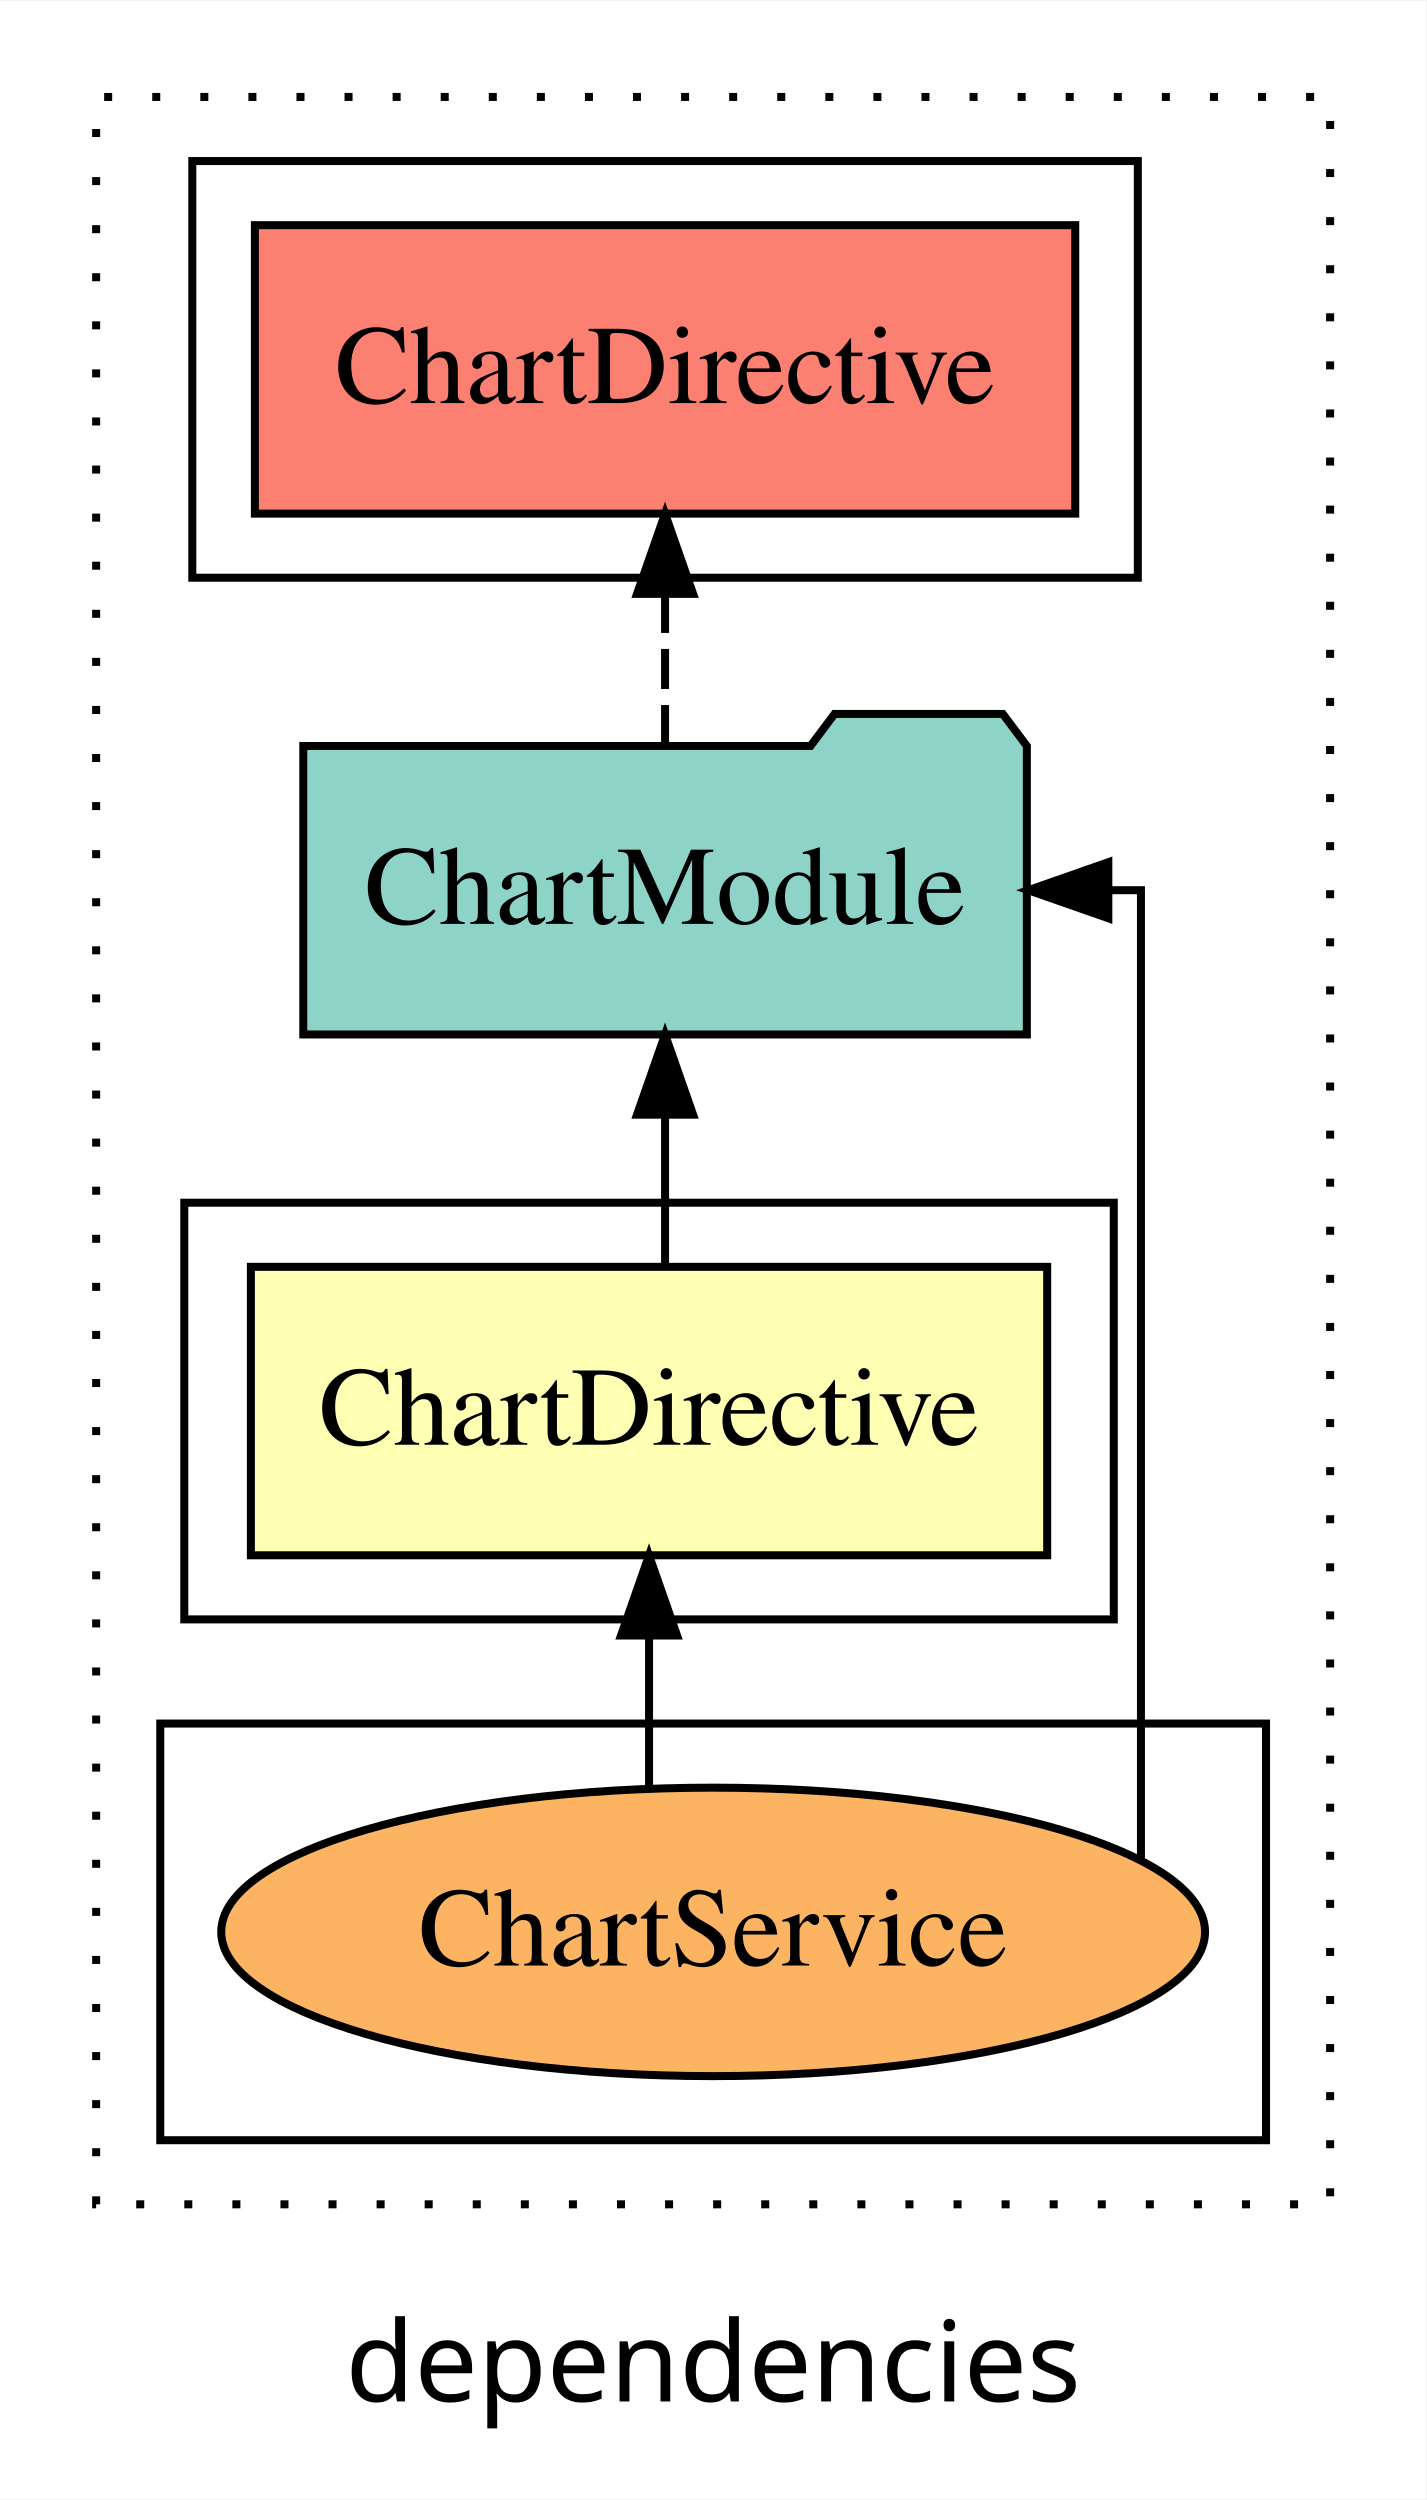
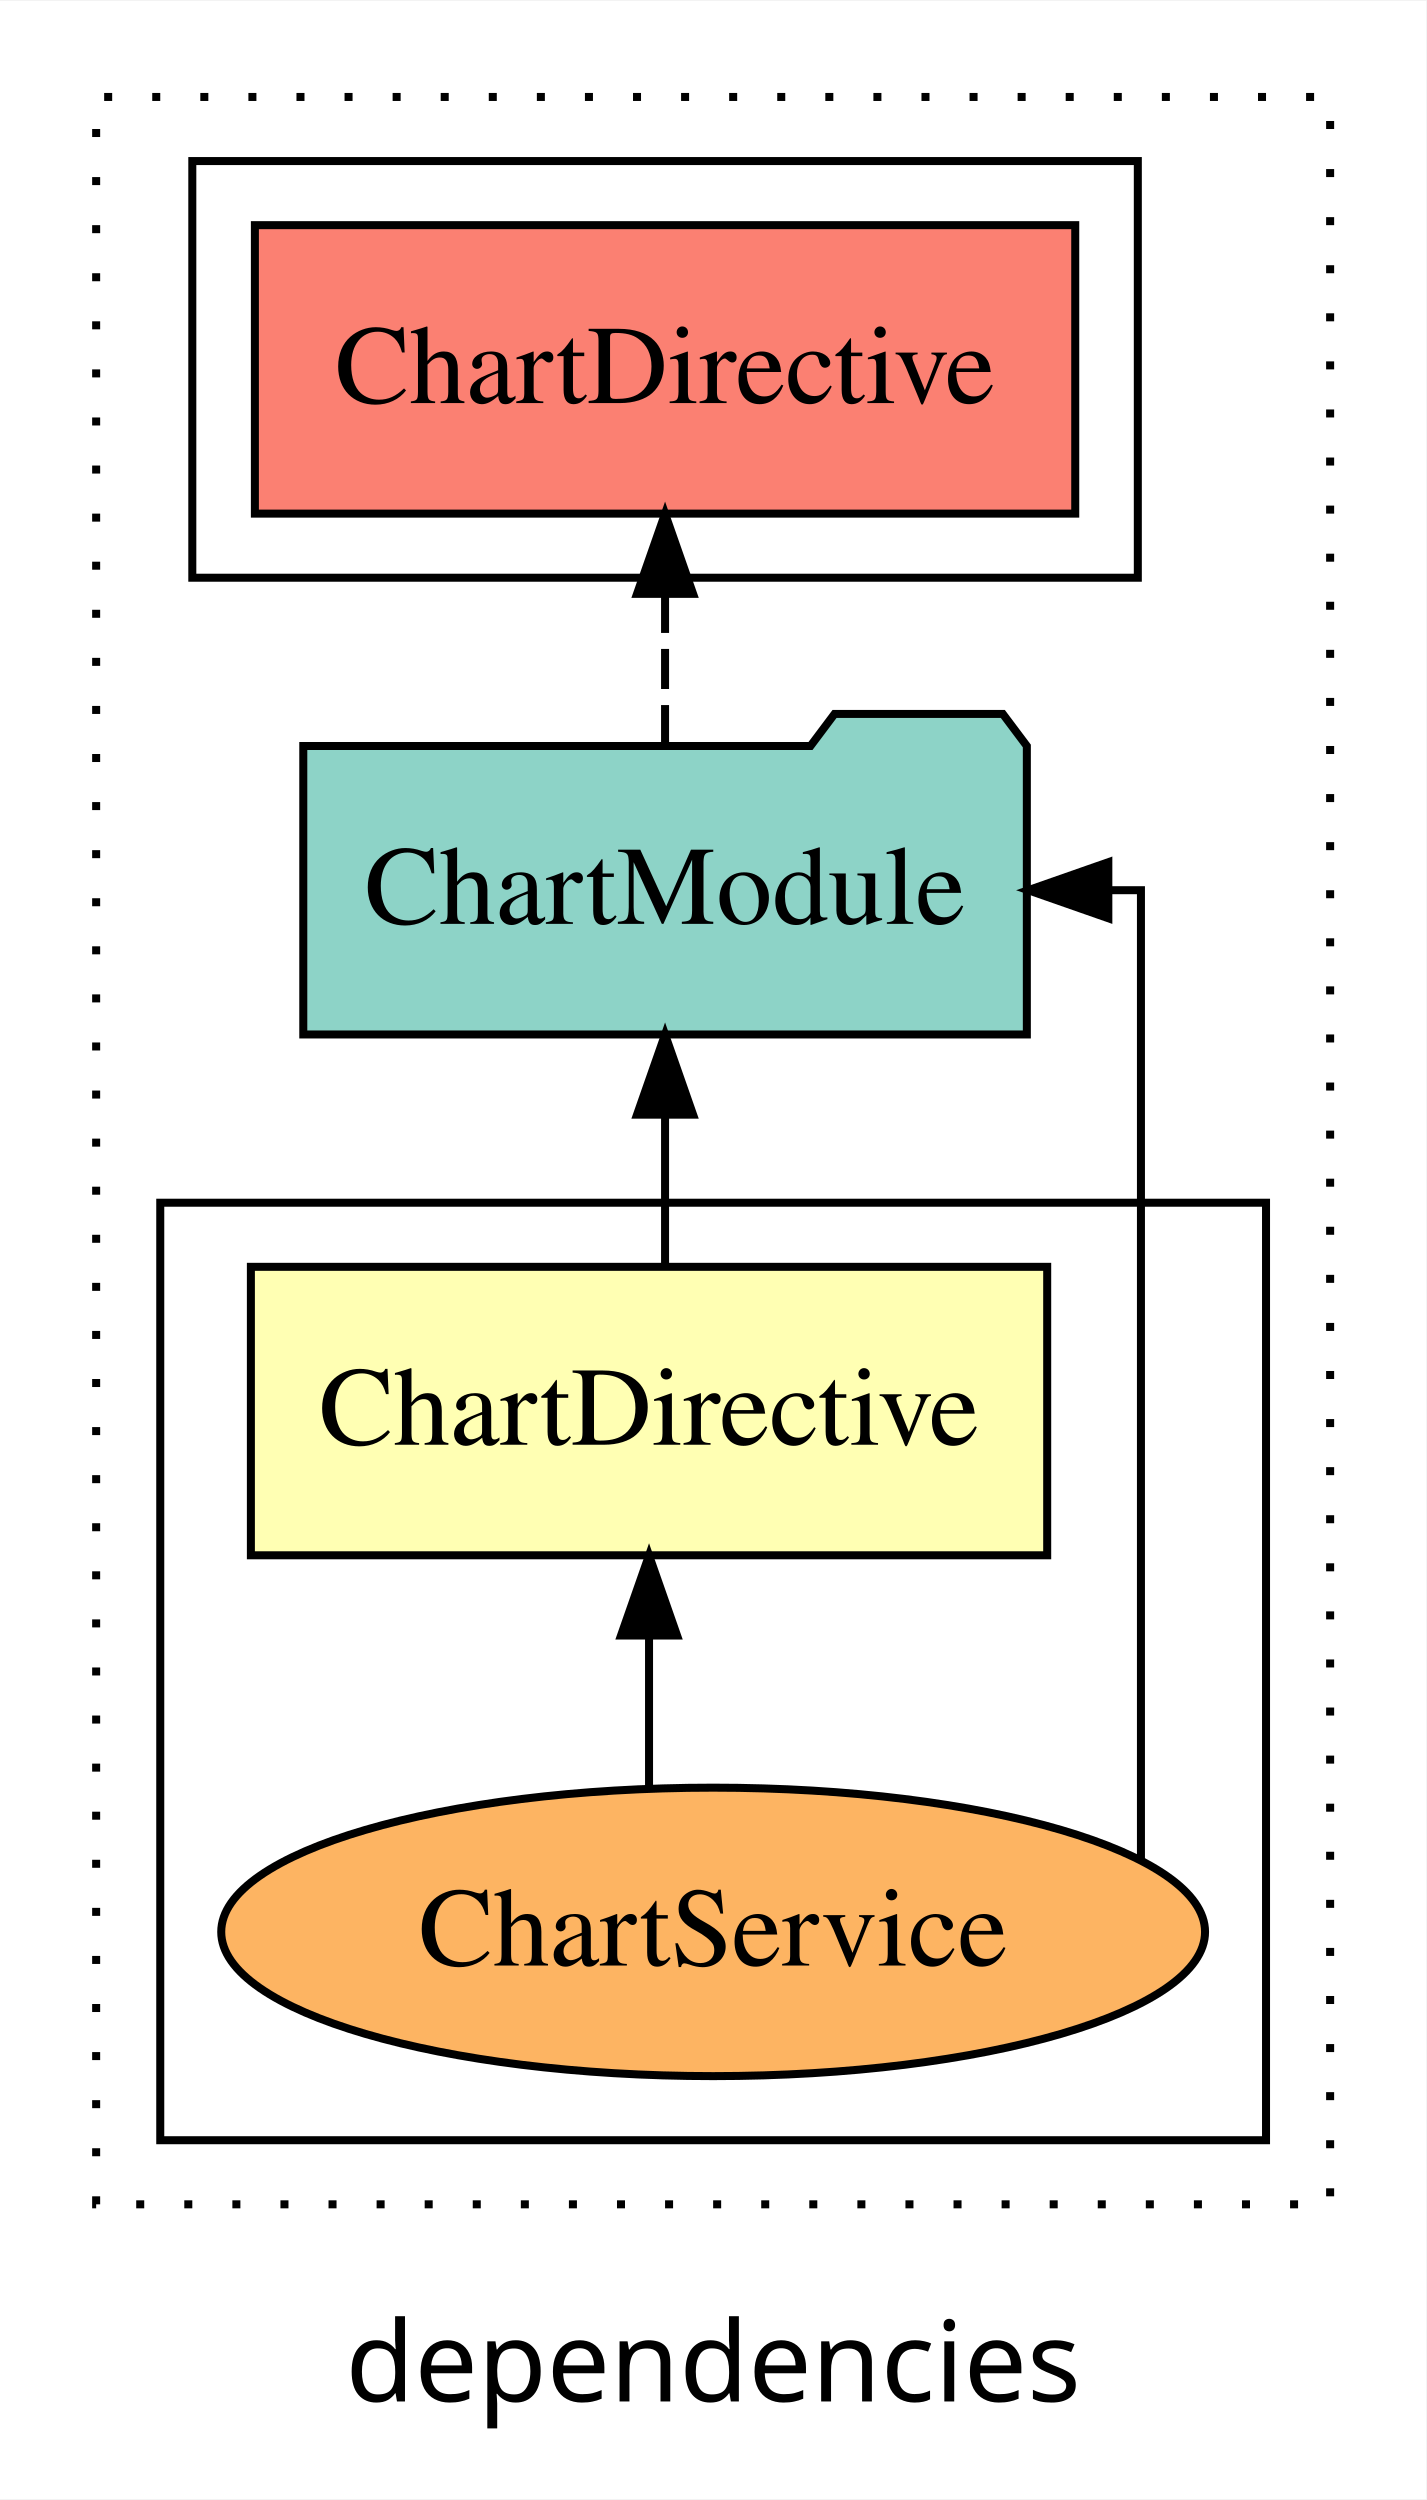
<svg xmlns="http://www.w3.org/2000/svg" width="178pt" height="312pt" viewBox="0.00 0.00 178.00 311.80">
  <g id="graph0" class="graph" transform="scale(1 1) rotate(0) translate(4 307.8)">
    <polygon fill="white" stroke="transparent" points="-4,4 -4,-307.8 174,-307.8 174,4 -4,4" />
    <text text-anchor="middle" x="85" y="-8.2" font-family="sans-serif" font-size="14.00">dependencies</text>
    <g id="clust1" class="cluster">
      <polygon fill="none" stroke="black" stroke-dasharray="1,5" points="8,-32.8 8,-295.8 162,-295.8 162,-32.8 8,-32.8" />
    </g>
-     <g id="clust7" class="cluster">
-       <polygon fill="none" stroke="black" points="16,-40.8 16,-92.8 154,-92.8 154,-40.8 16,-40.8" />
+     <g id="clust3" class="cluster">
+       <polygon fill="none" stroke="black" points="16,-40.8 16,-157.8 154,-157.8 154,-40.8 16,-40.8" />
    </g>
    <g id="clust5" class="cluster">
      <polygon fill="none" stroke="black" points="20,-235.8 20,-287.8 138,-287.8 138,-235.8 20,-235.8" />
-     </g>
-     <g id="clust3" class="cluster">
-       <polygon fill="none" stroke="black" points="19,-105.8 19,-157.8 135,-157.8 135,-105.8 19,-105.8" />
    </g>
    <g id="node1" class="node">
      <polygon fill="#ffffb3" stroke="black" points="126.69,-149.8 27.31,-149.8 27.31,-113.8 126.69,-113.8 126.69,-149.8" />
      <text text-anchor="middle" x="77" y="-127.6" font-family="Times,serif" font-size="14.00">ChartDirective</text>
    </g>
    <g id="node2" class="node">
      <polygon fill="#8dd3c7" stroke="black" points="124.15,-214.8 121.15,-218.8 100.15,-218.8 97.15,-214.8 33.85,-214.8 33.85,-178.8 124.15,-178.8 124.15,-214.8" />
      <text text-anchor="middle" x="79" y="-192.6" font-family="Times,serif" font-size="14.00">ChartModule</text>
    </g>
    <g id="edge1" class="edge">
      <path fill="none" stroke="black" d="M79,-149.91C79,-149.91 79,-168.79 79,-168.79" />
      <polygon fill="black" stroke="black" points="75.5,-168.79 79,-178.79 82.5,-168.79 75.5,-168.79" />
    </g>
    <g id="node4" class="node">
      <polygon fill="#fb8072" stroke="black" points="130.19,-279.8 27.81,-279.8 27.81,-243.8 130.19,-243.8 130.19,-279.8" />
      <text text-anchor="middle" x="79" y="-257.6" font-family="Times,serif" font-size="14.00">ChartDirective </text>
    </g>
    <g id="edge3" class="edge">
      <path fill="none" stroke="black" stroke-dasharray="5,2" d="M79,-214.91C79,-214.91 79,-233.79 79,-233.79" />
      <polygon fill="black" stroke="black" points="75.5,-233.79 79,-243.79 82.5,-233.79 75.5,-233.79" />
    </g>
    <g id="node3" class="node">
      <ellipse fill="#fdb462" stroke="black" cx="85" cy="-66.8" rx="61.39" ry="18" />
      <text text-anchor="middle" x="85" y="-62.6" font-family="Times,serif" font-size="14.00">ChartService</text>
    </g>
    <g id="edge2" class="edge">
      <path fill="none" stroke="black" d="M77,-84.91C77,-84.91 77,-103.79 77,-103.79" />
      <polygon fill="black" stroke="black" points="73.5,-103.79 77,-113.79 80.5,-103.79 73.5,-103.79" />
    </g>
    <g id="edge4" class="edge">
      <path fill="none" stroke="black" d="M138.39,-75.74C138.39,-105.11 138.39,-196.8 138.39,-196.8 138.39,-196.8 134.32,-196.8 134.32,-196.8" />
      <polygon fill="black" stroke="black" points="134.32,-193.3 124.32,-196.8 134.32,-200.3 134.32,-193.3" />
    </g>
  </g>
</svg>
